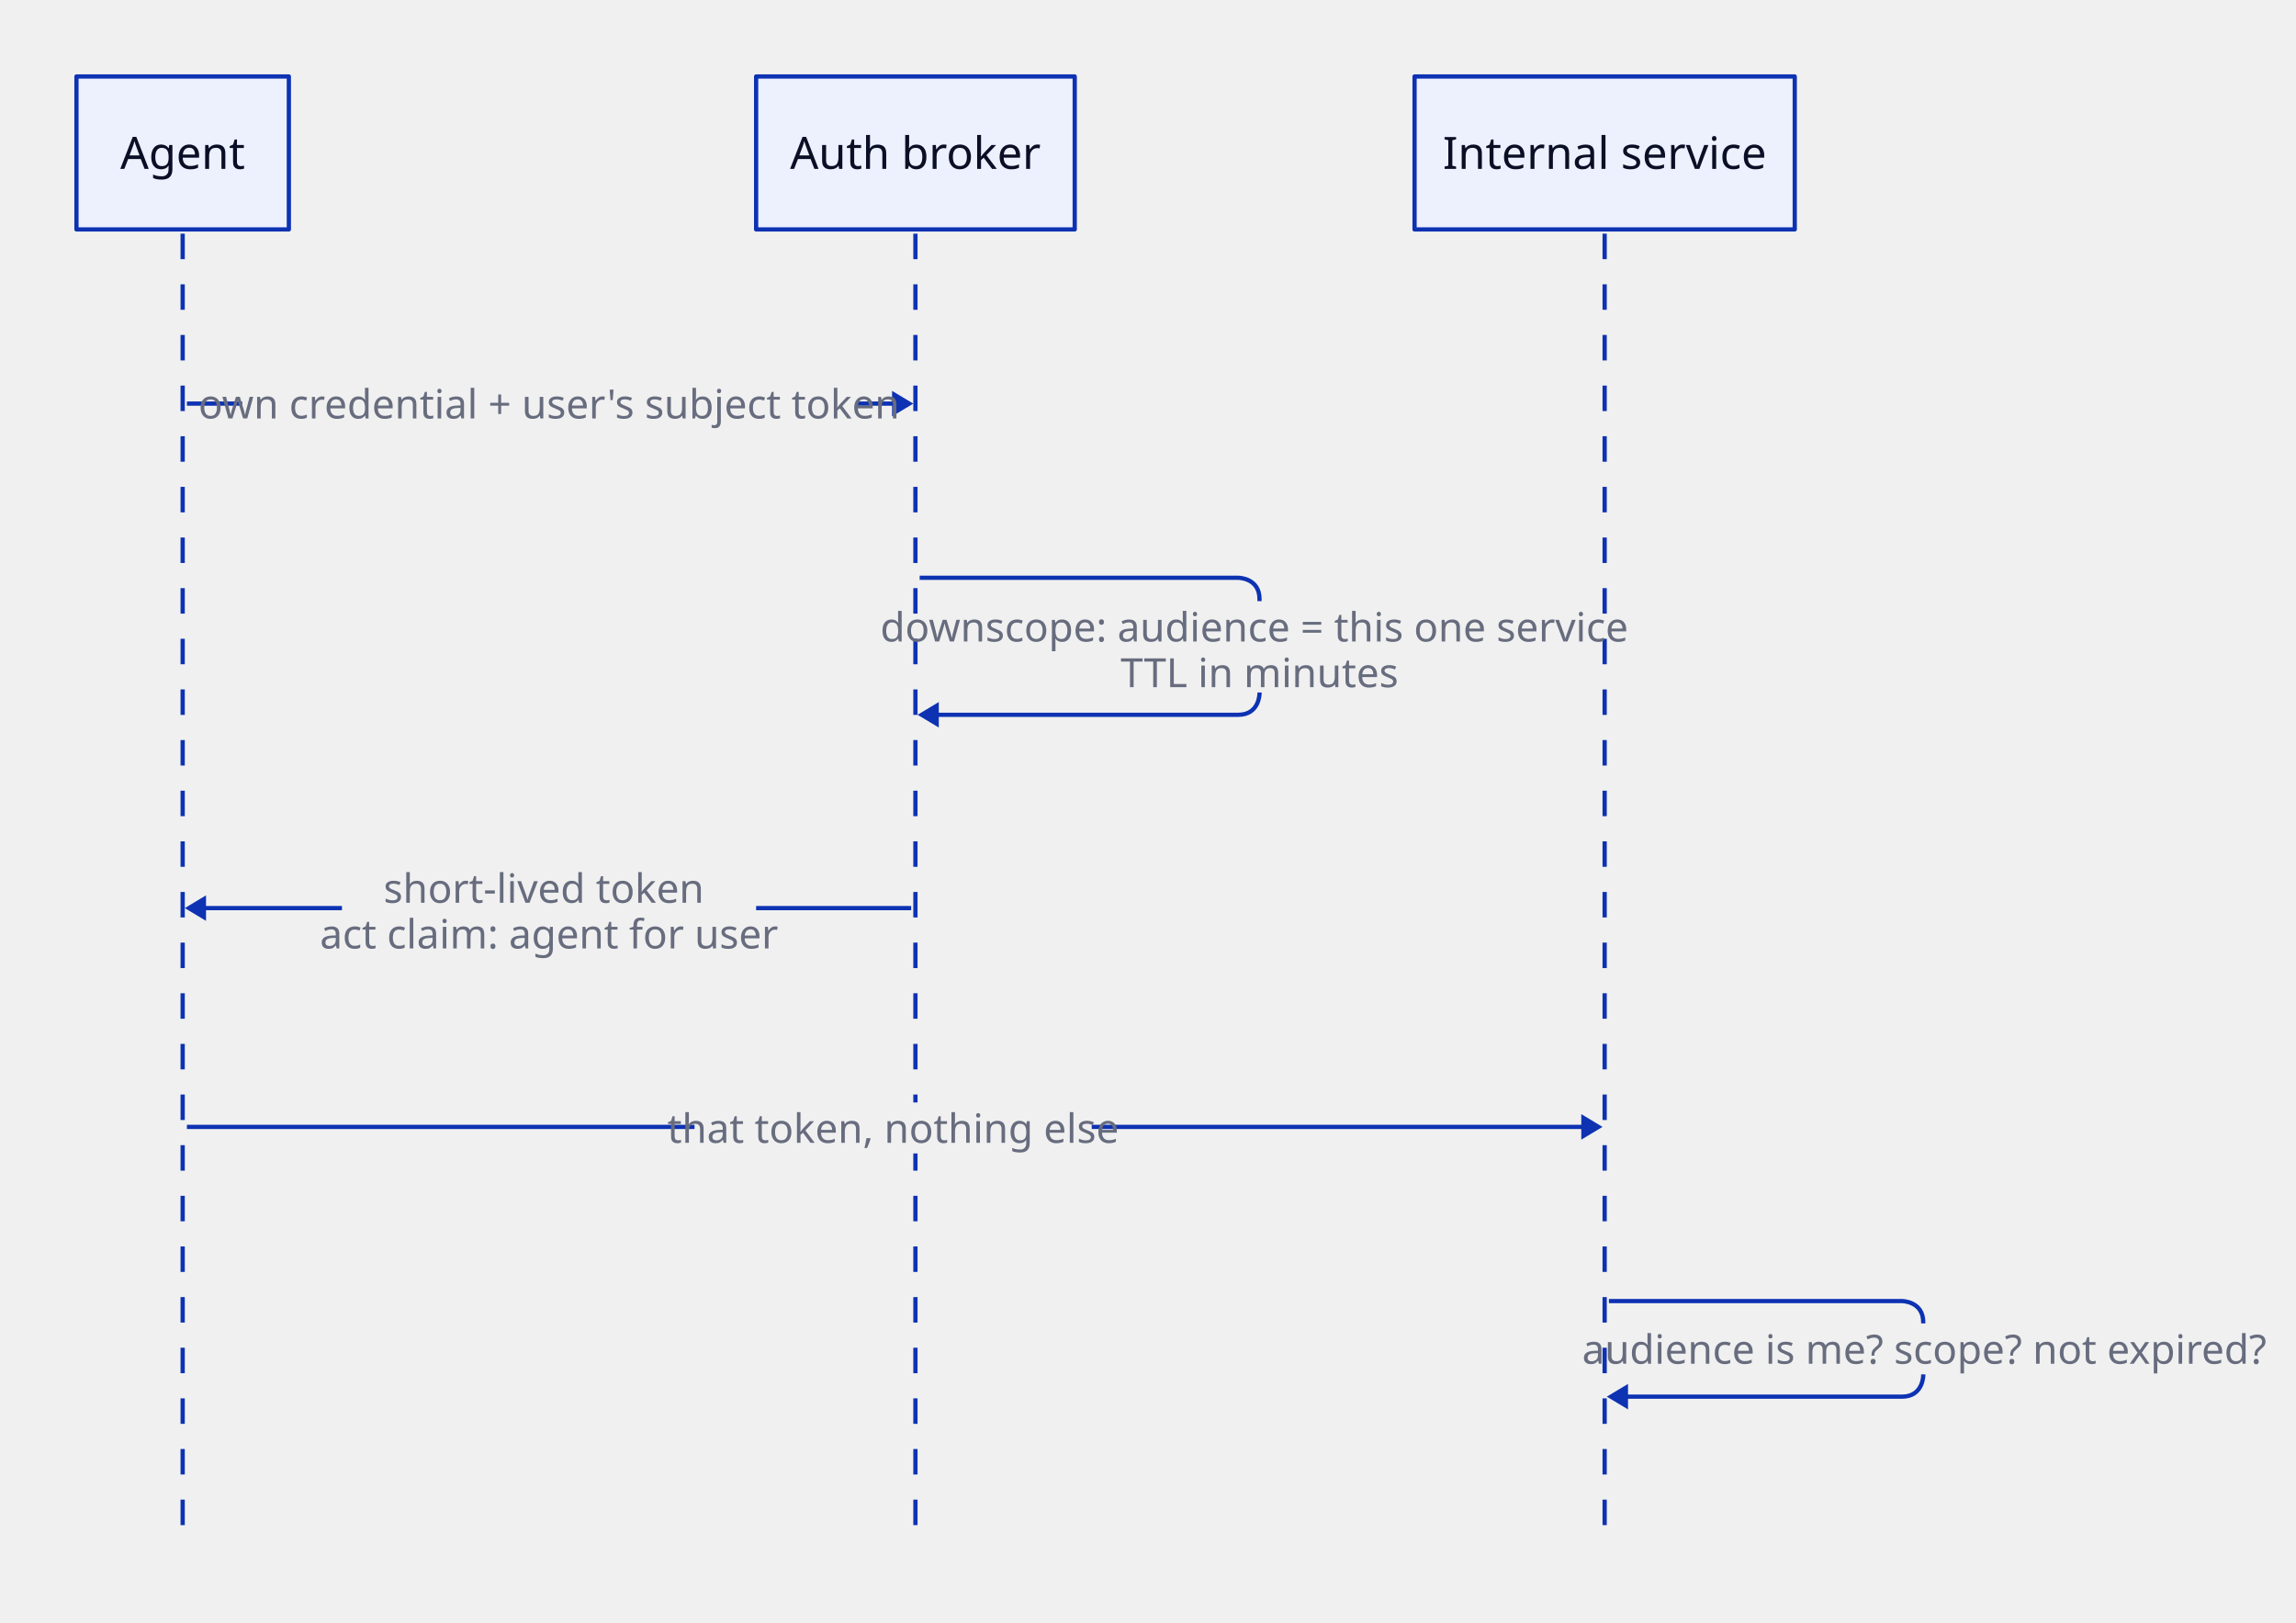
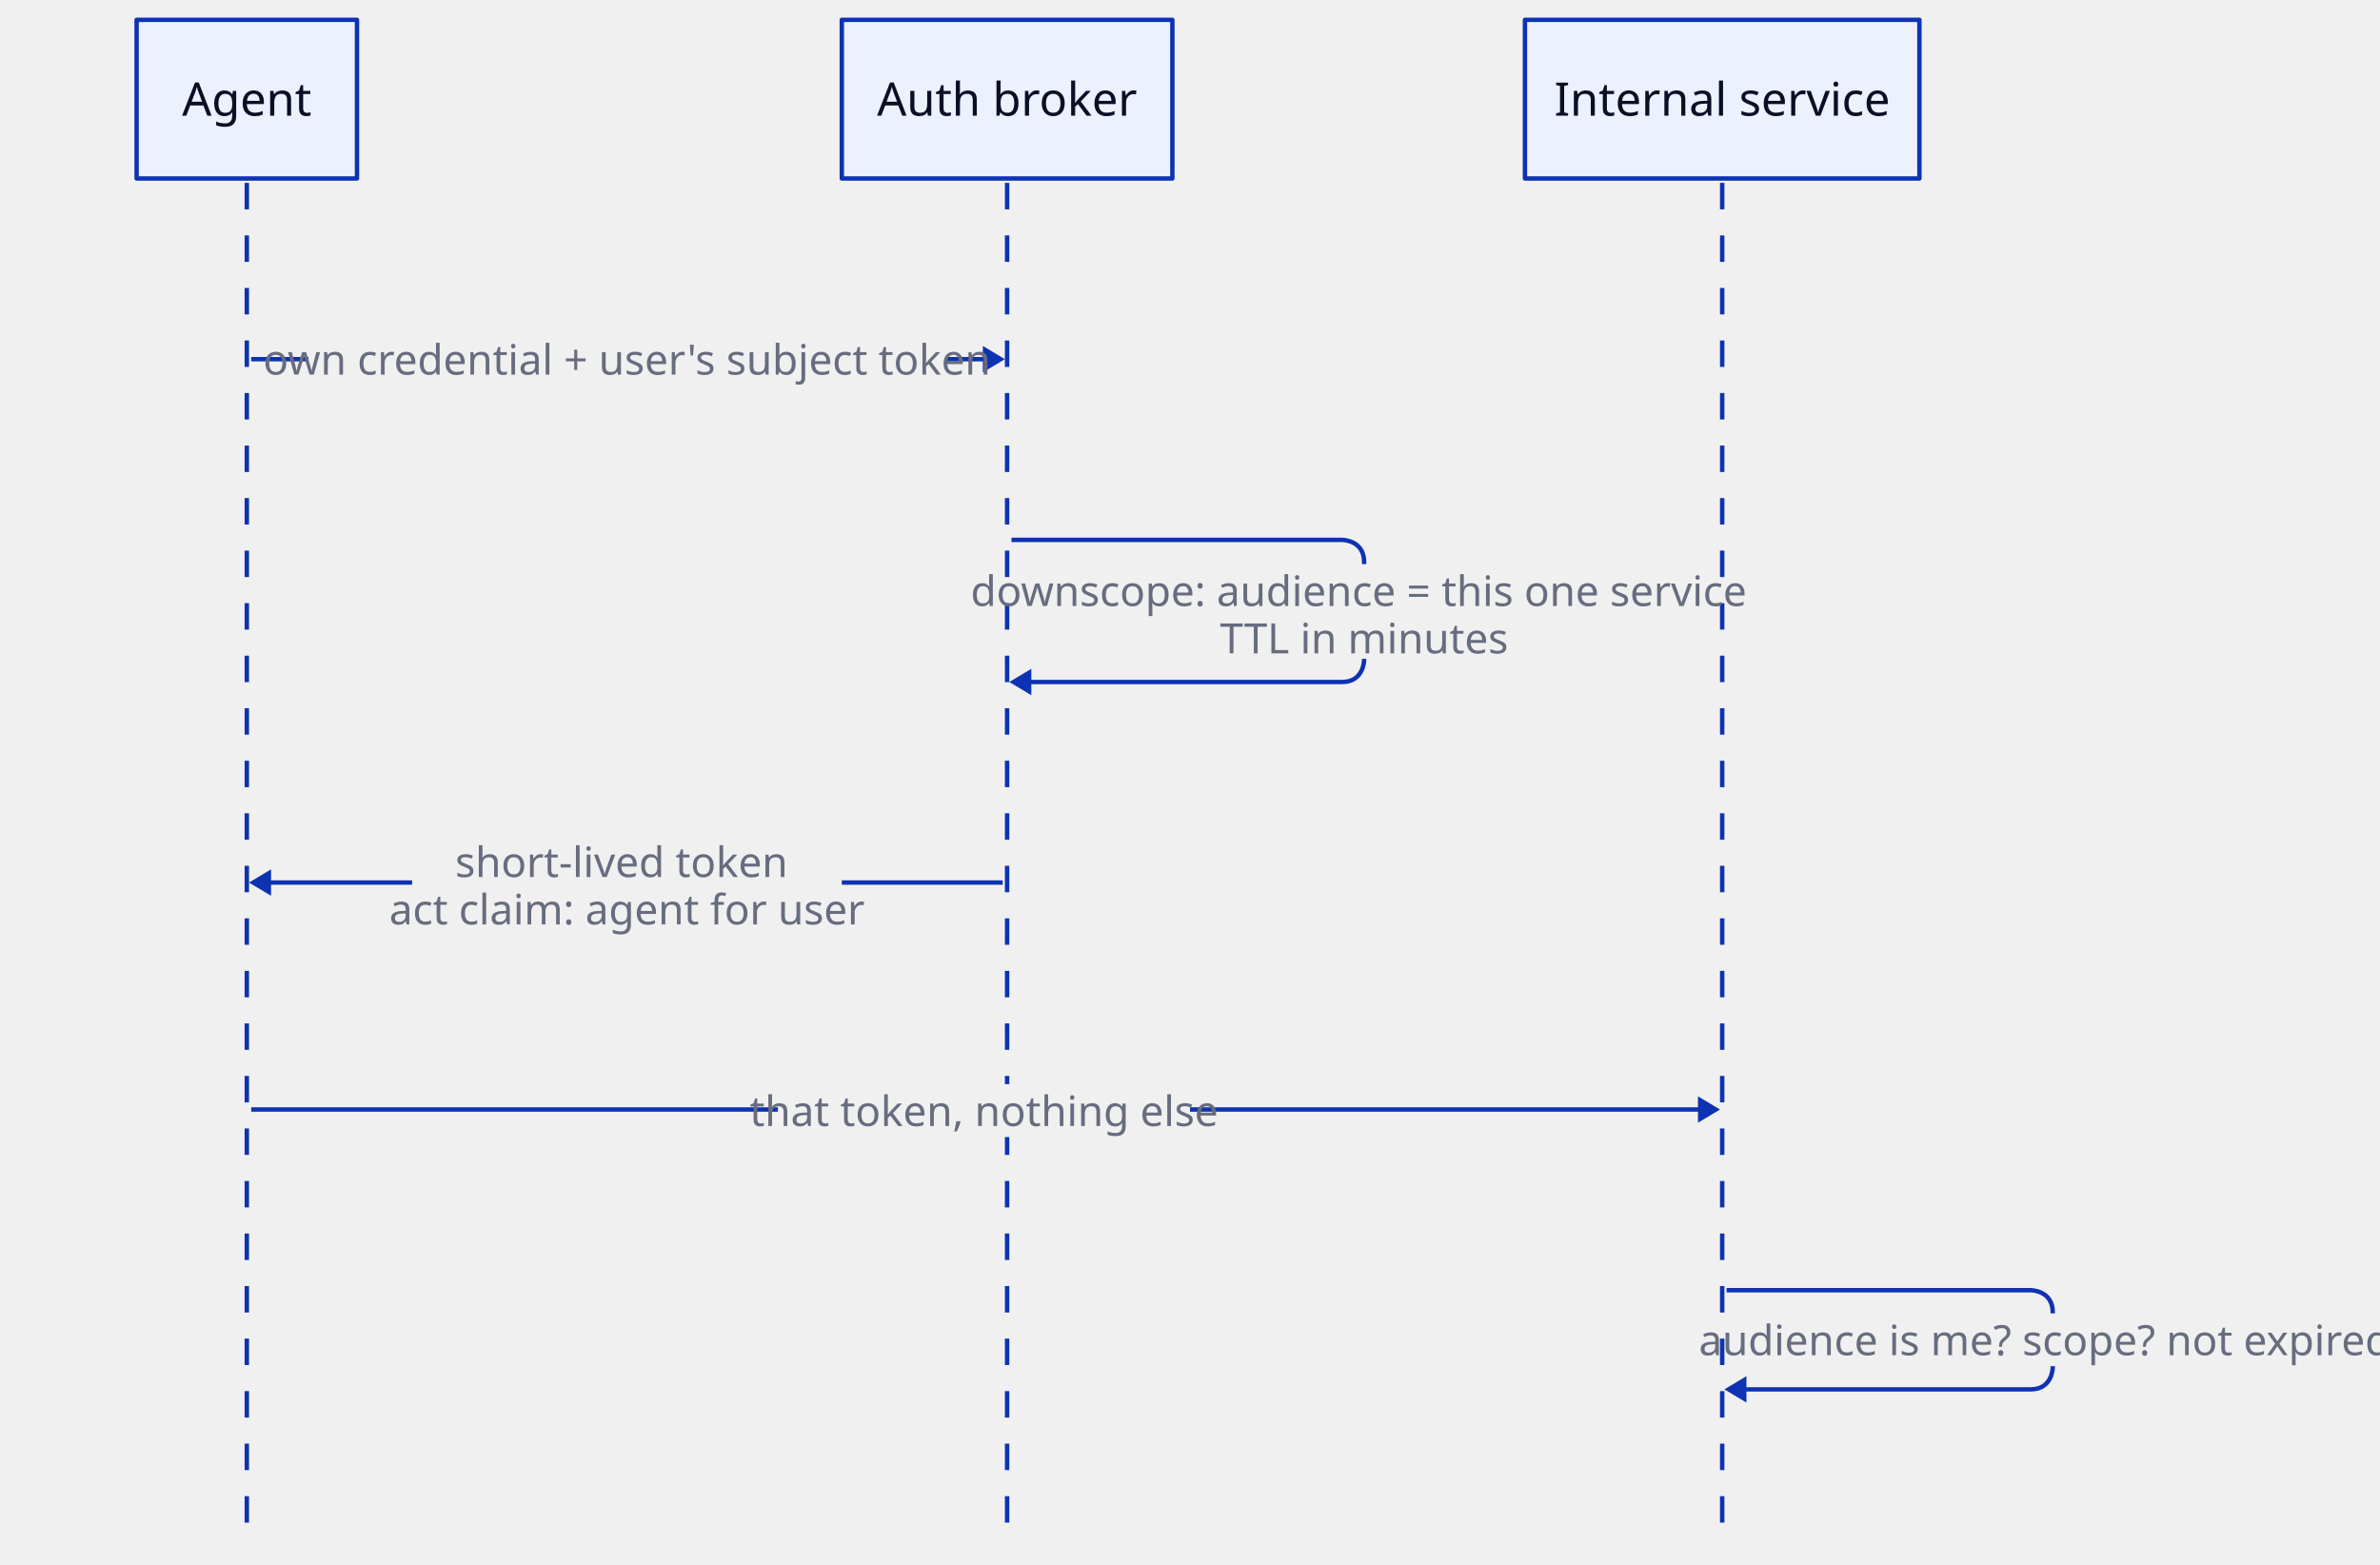
- <svg xmlns="http://www.w3.org/2000/svg" data-d2-version="v0.7.0-HEAD" preserveAspectRatio="xMinYMin meet" viewBox="0 0 1081 764">
-   <svg class="d2-1155814093 d2-svg" viewBox="-24 16 1081 764">
+ <svg xmlns="http://www.w3.org/2000/svg" data-d2-version="v0.7.0-HEAD" preserveAspectRatio="xMinYMin meet" viewBox="-26.5 0 1080 710">
+   <svg class="d2-1155814093 d2-svg" viewBox="3 43 1027 710">
    <style type="text/css">
.d2-1155814093 .text {
	font-family: "d2-1155814093-font-regular";
}

.d2-1155814093 .text-italic {
	font-family: "d2-1155814093-font-italic";
}
</style>
    <style type="text/css">.shape {
  shape-rendering: geometricPrecision;
  stroke-linejoin: round;
} .fig-diagram .connection {
  stroke-linecap: round;
  stroke-linejoin: round;
} .fig-diagram .blend {
  mix-blend-mode: multiply;
  opacity: 0.5;
}

		.d2-1155814093 .fill-N1{fill:#0A0F25;}
		.d2-1155814093 .fill-N2{fill:#676C7E;}
		.d2-1155814093 .fill-N3{fill:#9499AB;}
		.d2-1155814093 .fill-N4{fill:#CFD2DD;}
		.d2-1155814093 .fill-N5{fill:#DEE1EB;}
		.d2-1155814093 .fill-N6{fill:#EEF1F8;}
		.d2-1155814093 .fill-N7{fill:#FFFFFF;}
		.d2-1155814093 .fill-B1{fill:#0D32B2;}
		.d2-1155814093 .fill-B2{fill:#0D32B2;}
		.d2-1155814093 .fill-B3{fill:#E3E9FD;}
		.d2-1155814093 .fill-B4{fill:#E3E9FD;}
		.d2-1155814093 .fill-B5{fill:#EDF0FD;}
		.d2-1155814093 .fill-B6{fill:#F7F8FE;}
		.d2-1155814093 .fill-AA2{fill:#4A6FF3;}
		.d2-1155814093 .fill-AA4{fill:#EDF0FD;}
		.d2-1155814093 .fill-AA5{fill:#F7F8FE;}
		.d2-1155814093 .fill-AB4{fill:#EDF0FD;}
		.d2-1155814093 .fill-AB5{fill:#F7F8FE;}
		.d2-1155814093 .stroke-N1{stroke:#0A0F25;}
		.d2-1155814093 .stroke-N2{stroke:#676C7E;}
		.d2-1155814093 .stroke-N3{stroke:#9499AB;}
		.d2-1155814093 .stroke-N4{stroke:#CFD2DD;}
		.d2-1155814093 .stroke-N5{stroke:#DEE1EB;}
		.d2-1155814093 .stroke-N6{stroke:#EEF1F8;}
		.d2-1155814093 .stroke-N7{stroke:#FFFFFF;}
		.d2-1155814093 .stroke-B1{stroke:#0D32B2;}
		.d2-1155814093 .stroke-B2{stroke:#0D32B2;}
		.d2-1155814093 .stroke-B3{stroke:#E3E9FD;}
		.d2-1155814093 .stroke-B4{stroke:#E3E9FD;}
		.d2-1155814093 .stroke-B5{stroke:#EDF0FD;}
		.d2-1155814093 .stroke-B6{stroke:#F7F8FE;}
		.d2-1155814093 .stroke-AA2{stroke:#4A6FF3;}
		.d2-1155814093 .stroke-AA4{stroke:#EDF0FD;}
		.d2-1155814093 .stroke-AA5{stroke:#F7F8FE;}
		.d2-1155814093 .stroke-AB4{stroke:#EDF0FD;}
		.d2-1155814093 .stroke-AB5{stroke:#F7F8FE;}
		.d2-1155814093 .background-color-N1{background-color:#0A0F25;}
		.d2-1155814093 .background-color-N2{background-color:#676C7E;}
		.d2-1155814093 .background-color-N3{background-color:#9499AB;}
		.d2-1155814093 .background-color-N4{background-color:#CFD2DD;}
		.d2-1155814093 .background-color-N5{background-color:#DEE1EB;}
		.d2-1155814093 .background-color-N6{background-color:#EEF1F8;}
		.d2-1155814093 .background-color-N7{background-color:#FFFFFF;}
		.d2-1155814093 .background-color-B1{background-color:#0D32B2;}
		.d2-1155814093 .background-color-B2{background-color:#0D32B2;}
		.d2-1155814093 .background-color-B3{background-color:#E3E9FD;}
		.d2-1155814093 .background-color-B4{background-color:#E3E9FD;}
		.d2-1155814093 .background-color-B5{background-color:#EDF0FD;}
		.d2-1155814093 .background-color-B6{background-color:#F7F8FE;}
		.d2-1155814093 .background-color-AA2{background-color:#4A6FF3;}
		.d2-1155814093 .background-color-AA4{background-color:#EDF0FD;}
		.d2-1155814093 .background-color-AA5{background-color:#F7F8FE;}
		.d2-1155814093 .background-color-AB4{background-color:#EDF0FD;}
		.d2-1155814093 .background-color-AB5{background-color:#F7F8FE;}
		.d2-1155814093 .color-N1{color:#0A0F25;}
		.d2-1155814093 .color-N2{color:#676C7E;}
		.d2-1155814093 .color-N3{color:#9499AB;}
		.d2-1155814093 .color-N4{color:#CFD2DD;}
		.d2-1155814093 .color-N5{color:#DEE1EB;}
		.d2-1155814093 .color-N6{color:#EEF1F8;}
		.d2-1155814093 .color-N7{color:#FFFFFF;}
		.d2-1155814093 .color-B1{color:#0D32B2;}
		.d2-1155814093 .color-B2{color:#0D32B2;}
		.d2-1155814093 .color-B3{color:#E3E9FD;}
		.d2-1155814093 .color-B4{color:#E3E9FD;}
		.d2-1155814093 .color-B5{color:#EDF0FD;}
		.d2-1155814093 .color-B6{color:#F7F8FE;}
		.d2-1155814093 .color-AA2{color:#4A6FF3;}
		.d2-1155814093 .color-AA4{color:#EDF0FD;}
		.d2-1155814093 .color-AA5{color:#F7F8FE;}
		.d2-1155814093 .color-AB4{color:#EDF0FD;}
		.d2-1155814093 .color-AB5{color:#F7F8FE;}.appendix text.text{fill:#0A0F25}.md{--color-fg-default:#0A0F25;--color-fg-muted:#676C7E;--color-fg-subtle:#9499AB;--color-canvas-default:#FFFFFF;--color-canvas-subtle:#EEF1F8;--color-border-default:#0D32B2;--color-border-muted:#0D32B2;--color-neutral-muted:#EEF1F8;--color-accent-fg:#0D32B2;--color-accent-emphasis:#0D32B2;--color-attention-subtle:#676C7E;--color-danger-fg:red;}.sketch-overlay-B1{fill:url(#streaks-darker-d2-1155814093);mix-blend-mode:lighten}.sketch-overlay-B2{fill:url(#streaks-darker-d2-1155814093);mix-blend-mode:lighten}.sketch-overlay-B3{fill:url(#streaks-bright-d2-1155814093);mix-blend-mode:darken}.sketch-overlay-B4{fill:url(#streaks-bright-d2-1155814093);mix-blend-mode:darken}.sketch-overlay-B5{fill:url(#streaks-bright-d2-1155814093);mix-blend-mode:darken}.sketch-overlay-B6{fill:url(#streaks-bright-d2-1155814093);mix-blend-mode:darken}.sketch-overlay-AA2{fill:url(#streaks-dark-d2-1155814093);mix-blend-mode:overlay}.sketch-overlay-AA4{fill:url(#streaks-bright-d2-1155814093);mix-blend-mode:darken}.sketch-overlay-AA5{fill:url(#streaks-bright-d2-1155814093);mix-blend-mode:darken}.sketch-overlay-AB4{fill:url(#streaks-bright-d2-1155814093);mix-blend-mode:darken}.sketch-overlay-AB5{fill:url(#streaks-bright-d2-1155814093);mix-blend-mode:darken}.sketch-overlay-N1{fill:url(#streaks-darker-d2-1155814093);mix-blend-mode:lighten}.sketch-overlay-N2{fill:url(#streaks-dark-d2-1155814093);mix-blend-mode:overlay}.sketch-overlay-N3{fill:url(#streaks-normal-d2-1155814093);mix-blend-mode:color-burn}.sketch-overlay-N4{fill:url(#streaks-normal-d2-1155814093);mix-blend-mode:color-burn}.sketch-overlay-N5{fill:url(#streaks-bright-d2-1155814093);mix-blend-mode:darken}.sketch-overlay-N6{fill:url(#streaks-bright-d2-1155814093);mix-blend-mode:darken}.sketch-overlay-N7{fill:url(#streaks-bright-d2-1155814093);mix-blend-mode:darken}.light-code{display: block}.dark-code{display: none}@media screen and (prefers-color-scheme:dark){
		.d2-1155814093 .fill-N1{fill:#CDD6F4;}
		.d2-1155814093 .fill-N2{fill:#BAC2DE;}
		.d2-1155814093 .fill-N3{fill:#A6ADC8;}
		.d2-1155814093 .fill-N4{fill:#585B70;}
		.d2-1155814093 .fill-N5{fill:#45475A;}
		.d2-1155814093 .fill-N6{fill:#313244;}
		.d2-1155814093 .fill-N7{fill:#1E1E2E;}
		.d2-1155814093 .fill-B1{fill:#CBA6f7;}
		.d2-1155814093 .fill-B2{fill:#CBA6f7;}
		.d2-1155814093 .fill-B3{fill:#6C7086;}
		.d2-1155814093 .fill-B4{fill:#585B70;}
		.d2-1155814093 .fill-B5{fill:#45475A;}
		.d2-1155814093 .fill-B6{fill:#313244;}
		.d2-1155814093 .fill-AA2{fill:#f38BA8;}
		.d2-1155814093 .fill-AA4{fill:#45475A;}
		.d2-1155814093 .fill-AA5{fill:#313244;}
		.d2-1155814093 .fill-AB4{fill:#45475A;}
		.d2-1155814093 .fill-AB5{fill:#313244;}
		.d2-1155814093 .stroke-N1{stroke:#CDD6F4;}
		.d2-1155814093 .stroke-N2{stroke:#BAC2DE;}
		.d2-1155814093 .stroke-N3{stroke:#A6ADC8;}
		.d2-1155814093 .stroke-N4{stroke:#585B70;}
		.d2-1155814093 .stroke-N5{stroke:#45475A;}
		.d2-1155814093 .stroke-N6{stroke:#313244;}
		.d2-1155814093 .stroke-N7{stroke:#1E1E2E;}
		.d2-1155814093 .stroke-B1{stroke:#CBA6f7;}
		.d2-1155814093 .stroke-B2{stroke:#CBA6f7;}
		.d2-1155814093 .stroke-B3{stroke:#6C7086;}
		.d2-1155814093 .stroke-B4{stroke:#585B70;}
		.d2-1155814093 .stroke-B5{stroke:#45475A;}
		.d2-1155814093 .stroke-B6{stroke:#313244;}
		.d2-1155814093 .stroke-AA2{stroke:#f38BA8;}
		.d2-1155814093 .stroke-AA4{stroke:#45475A;}
		.d2-1155814093 .stroke-AA5{stroke:#313244;}
		.d2-1155814093 .stroke-AB4{stroke:#45475A;}
		.d2-1155814093 .stroke-AB5{stroke:#313244;}
		.d2-1155814093 .background-color-N1{background-color:#CDD6F4;}
		.d2-1155814093 .background-color-N2{background-color:#BAC2DE;}
		.d2-1155814093 .background-color-N3{background-color:#A6ADC8;}
		.d2-1155814093 .background-color-N4{background-color:#585B70;}
		.d2-1155814093 .background-color-N5{background-color:#45475A;}
		.d2-1155814093 .background-color-N6{background-color:#313244;}
		.d2-1155814093 .background-color-N7{background-color:#1E1E2E;}
		.d2-1155814093 .background-color-B1{background-color:#CBA6f7;}
		.d2-1155814093 .background-color-B2{background-color:#CBA6f7;}
		.d2-1155814093 .background-color-B3{background-color:#6C7086;}
		.d2-1155814093 .background-color-B4{background-color:#585B70;}
		.d2-1155814093 .background-color-B5{background-color:#45475A;}
		.d2-1155814093 .background-color-B6{background-color:#313244;}
		.d2-1155814093 .background-color-AA2{background-color:#f38BA8;}
		.d2-1155814093 .background-color-AA4{background-color:#45475A;}
		.d2-1155814093 .background-color-AA5{background-color:#313244;}
		.d2-1155814093 .background-color-AB4{background-color:#45475A;}
		.d2-1155814093 .background-color-AB5{background-color:#313244;}
		.d2-1155814093 .color-N1{color:#CDD6F4;}
		.d2-1155814093 .color-N2{color:#BAC2DE;}
		.d2-1155814093 .color-N3{color:#A6ADC8;}
		.d2-1155814093 .color-N4{color:#585B70;}
		.d2-1155814093 .color-N5{color:#45475A;}
		.d2-1155814093 .color-N6{color:#313244;}
		.d2-1155814093 .color-N7{color:#1E1E2E;}
		.d2-1155814093 .color-B1{color:#CBA6f7;}
		.d2-1155814093 .color-B2{color:#CBA6f7;}
		.d2-1155814093 .color-B3{color:#6C7086;}
		.d2-1155814093 .color-B4{color:#585B70;}
		.d2-1155814093 .color-B5{color:#45475A;}
		.d2-1155814093 .color-B6{color:#313244;}
		.d2-1155814093 .color-AA2{color:#f38BA8;}
		.d2-1155814093 .color-AA4{color:#45475A;}
		.d2-1155814093 .color-AA5{color:#313244;}
		.d2-1155814093 .color-AB4{color:#45475A;}
		.d2-1155814093 .color-AB5{color:#313244;}.appendix text.text{fill:#CDD6F4}.md{--color-fg-default:#CDD6F4;--color-fg-muted:#BAC2DE;--color-fg-subtle:#A6ADC8;--color-canvas-default:#1E1E2E;--color-canvas-subtle:#313244;--color-border-default:#CBA6f7;--color-border-muted:#CBA6f7;--color-neutral-muted:#313244;--color-accent-fg:#CBA6f7;--color-accent-emphasis:#CBA6f7;--color-attention-subtle:#BAC2DE;--color-danger-fg:red;}.sketch-overlay-B1{fill:url(#streaks-normal-d2-1155814093);mix-blend-mode:color-burn}.sketch-overlay-B2{fill:url(#streaks-normal-d2-1155814093);mix-blend-mode:color-burn}.sketch-overlay-B3{fill:url(#streaks-dark-d2-1155814093);mix-blend-mode:overlay}.sketch-overlay-B4{fill:url(#streaks-dark-d2-1155814093);mix-blend-mode:overlay}.sketch-overlay-B5{fill:url(#streaks-darker-d2-1155814093);mix-blend-mode:lighten}.sketch-overlay-B6{fill:url(#streaks-darker-d2-1155814093);mix-blend-mode:lighten}.sketch-overlay-AA2{fill:url(#streaks-normal-d2-1155814093);mix-blend-mode:color-burn}.sketch-overlay-AA4{fill:url(#streaks-darker-d2-1155814093);mix-blend-mode:lighten}.sketch-overlay-AA5{fill:url(#streaks-darker-d2-1155814093);mix-blend-mode:lighten}.sketch-overlay-AB4{fill:url(#streaks-darker-d2-1155814093);mix-blend-mode:lighten}.sketch-overlay-AB5{fill:url(#streaks-darker-d2-1155814093);mix-blend-mode:lighten}.sketch-overlay-N1{fill:url(#streaks-normal-d2-1155814093);mix-blend-mode:color-burn}.sketch-overlay-N2{fill:url(#streaks-normal-d2-1155814093);mix-blend-mode:color-burn}.sketch-overlay-N3{fill:url(#streaks-normal-d2-1155814093);mix-blend-mode:color-burn}.sketch-overlay-N4{fill:url(#streaks-dark-d2-1155814093);mix-blend-mode:overlay}.sketch-overlay-N5{fill:url(#streaks-darker-d2-1155814093);mix-blend-mode:lighten}.sketch-overlay-N6{fill:url(#streaks-darker-d2-1155814093);mix-blend-mode:lighten}.sketch-overlay-N7{fill:url(#streaks-darker-d2-1155814093);mix-blend-mode:lighten}.light-code{display: none}.dark-code{display: block}}</style>
    <g class="YWdlbnQ=">
      <g class="shape">
        <rect x="12" y="52" width="100" height="72" class=" stroke-B1 fill-B5" style="stroke-width:2;" />
      </g>
      <text x="62" y="95.5" class="text fill-N1" style="text-anchor:middle;font-size:21px">Agent</text>
    </g>
    <g class="YnJva2Vy">
      <g class="shape">
        <rect x="332" y="52" width="150" height="72" class=" stroke-B1 fill-B5" style="stroke-width:2;" />
      </g>
      <text x="407" y="95.5" class="text fill-N1" style="text-anchor:middle;font-size:21px">Auth broker</text>
    </g>
    <g class="c3Zj">
      <g class="shape">
        <rect x="642" y="52" width="179" height="72" class=" stroke-B1 fill-B5" style="stroke-width:2;" />
      </g>
      <text x="731.5" y="95.5" class="text fill-N1" style="text-anchor:middle;font-size:21px">Internal service</text>
    </g>
    <g class="KGFnZW50IC0tIClbMF0=">
      <path d="M 62 126 L 62 742.5" fill="none" class="connection stroke-B2" style="stroke-width:2;stroke-dasharray:12,11.839;" mask="url(#d2-1155814093)" />
    </g>
    <g class="KGJyb2tlciAtLSApWzBd">
      <path d="M 407 126 L 407 742.5" fill="none" class="connection stroke-B2" style="stroke-width:2;stroke-dasharray:12,11.839;" mask="url(#d2-1155814093)" />
    </g>
    <g class="KHN2YyAtLSApWzBd">
      <path d="M 731.5 126 L 731.5 742.5" fill="none" class="connection stroke-B2" style="stroke-width:2;stroke-dasharray:12,11.839;" mask="url(#d2-1155814093)" />
    </g>
    <g class="KGFnZW50IC0mZ3Q7IGJyb2tlcilbMF0=">
      <marker id="mk-d2-1155814093-3488378134" markerWidth="10" markerHeight="12" refX="7" refY="6" viewBox="0 0 10 12" orient="auto" markerUnits="userSpaceOnUse">
        <polygon points="0,0 10,6 0,12" class="connection fill-B1" stroke-width="2" />
      </marker>
      <path d="M 64 206 L 403 206" fill="none" class="connection stroke-B1" style="stroke-width:2;" marker-end="url(#mk-d2-1155814093-3488378134)" mask="url(#d2-1155814093)" />
      <text x="234.5" y="213" class="text-italic fill-N2" style="text-anchor:middle;font-size:19px">own credential + user's subject token</text>
    </g>
    <g class="KGJyb2tlciAtJmd0OyBicm9rZXIpWzBd">
      <path d="M 409 288 L 559 288 S 569 288 569 298 L 569 342.5 S 569 352.5 559 352.5 L 411 352.5" fill="none" class="connection stroke-B1" style="stroke-width:2;" marker-end="url(#mk-d2-1155814093-3488378134)" mask="url(#d2-1155814093)" />
      <text x="569" y="318" class="text-italic fill-N2" style="text-anchor:middle;font-size:19px">
        <tspan x="569" dy="0">downscope: audience = this one service</tspan>
        <tspan x="569" dy="21.5">TTL in minutes</tspan>
      </text>
    </g>
    <g class="KGJyb2tlciAtJmd0OyBhZ2VudClbMF0=">
      <path d="M 405 443.5 L 66 443.5" fill="none" class="connection stroke-B1" style="stroke-width:2;" marker-end="url(#mk-d2-1155814093-3488378134)" mask="url(#d2-1155814093)" />
      <text x="234.5" y="441" class="text-italic fill-N2" style="text-anchor:middle;font-size:19px">
        <tspan x="234.5" dy="0">short-lived token</tspan>
        <tspan x="234.5" dy="21.5">act claim: agent for user</tspan>
      </text>
    </g>
    <g class="KGFnZW50IC0mZ3Q7IHN2YylbMF0=">
      <path d="M 64 546.5 L 727.5 546.5" fill="none" class="connection stroke-B1" style="stroke-width:2;" marker-end="url(#mk-d2-1155814093-3488378134)" mask="url(#d2-1155814093)" />
      <text x="396.5" y="554" class="text-italic fill-N2" style="text-anchor:middle;font-size:19px">that token, nothing else</text>
    </g>
    <g class="KHN2YyAtJmd0OyBzdmMpWzBd">
      <path d="M 733.5 628.5 L 871.5 628.5 S 881.5 628.5 881.5 638.5 L 881.5 663.5 S 881.5 673.5 871.5 673.5 L 735.5 673.5" fill="none" class="connection stroke-B1" style="stroke-width:2;" marker-end="url(#mk-d2-1155814093-3488378134)" mask="url(#d2-1155814093)" />
      <text x="882" y="658" class="text-italic fill-N2" style="text-anchor:middle;font-size:19px">audience is me? scope? not expired?</text>
    </g>
-     <mask id="d2-1155814093" maskUnits="userSpaceOnUse" x="-24" y="16" width="1081" height="764">
-       <rect x="-24" y="16" width="1081" height="764" fill="white" />
+     <mask id="d2-1155814093" maskUnits="userSpaceOnUse" x="3" y="43" width="1027" height="710">
+       <rect x="3" y="43" width="1027" height="710" fill="white" />
      <rect x="90" y="194" width="289" height="24" fill="black" />
      <rect x="415" y="299" width="308" height="43" fill="black" />
      <rect x="137" y="422" width="195" height="43" fill="black" />
      <rect x="303" y="535" width="187" height="24" fill="black" />
      <rect x="740" y="639" width="284" height="24" fill="black" />
    </mask>
    <style type="text/css">
.fig-diagram text, .fig-diagram .text, .fig-diagram .text-bold, .fig-diagram .text-italic {
  font-family: ui-sans-serif, system-ui, -apple-system, 'Segoe UI', Inter, Helvetica, Arial, sans-serif !important;
}
.fig-diagram .text-bold { font-weight: 600; }
.fig-diagram .text-italic { font-style: italic; font-weight: 400; }
</style>
  </svg>
</svg>
